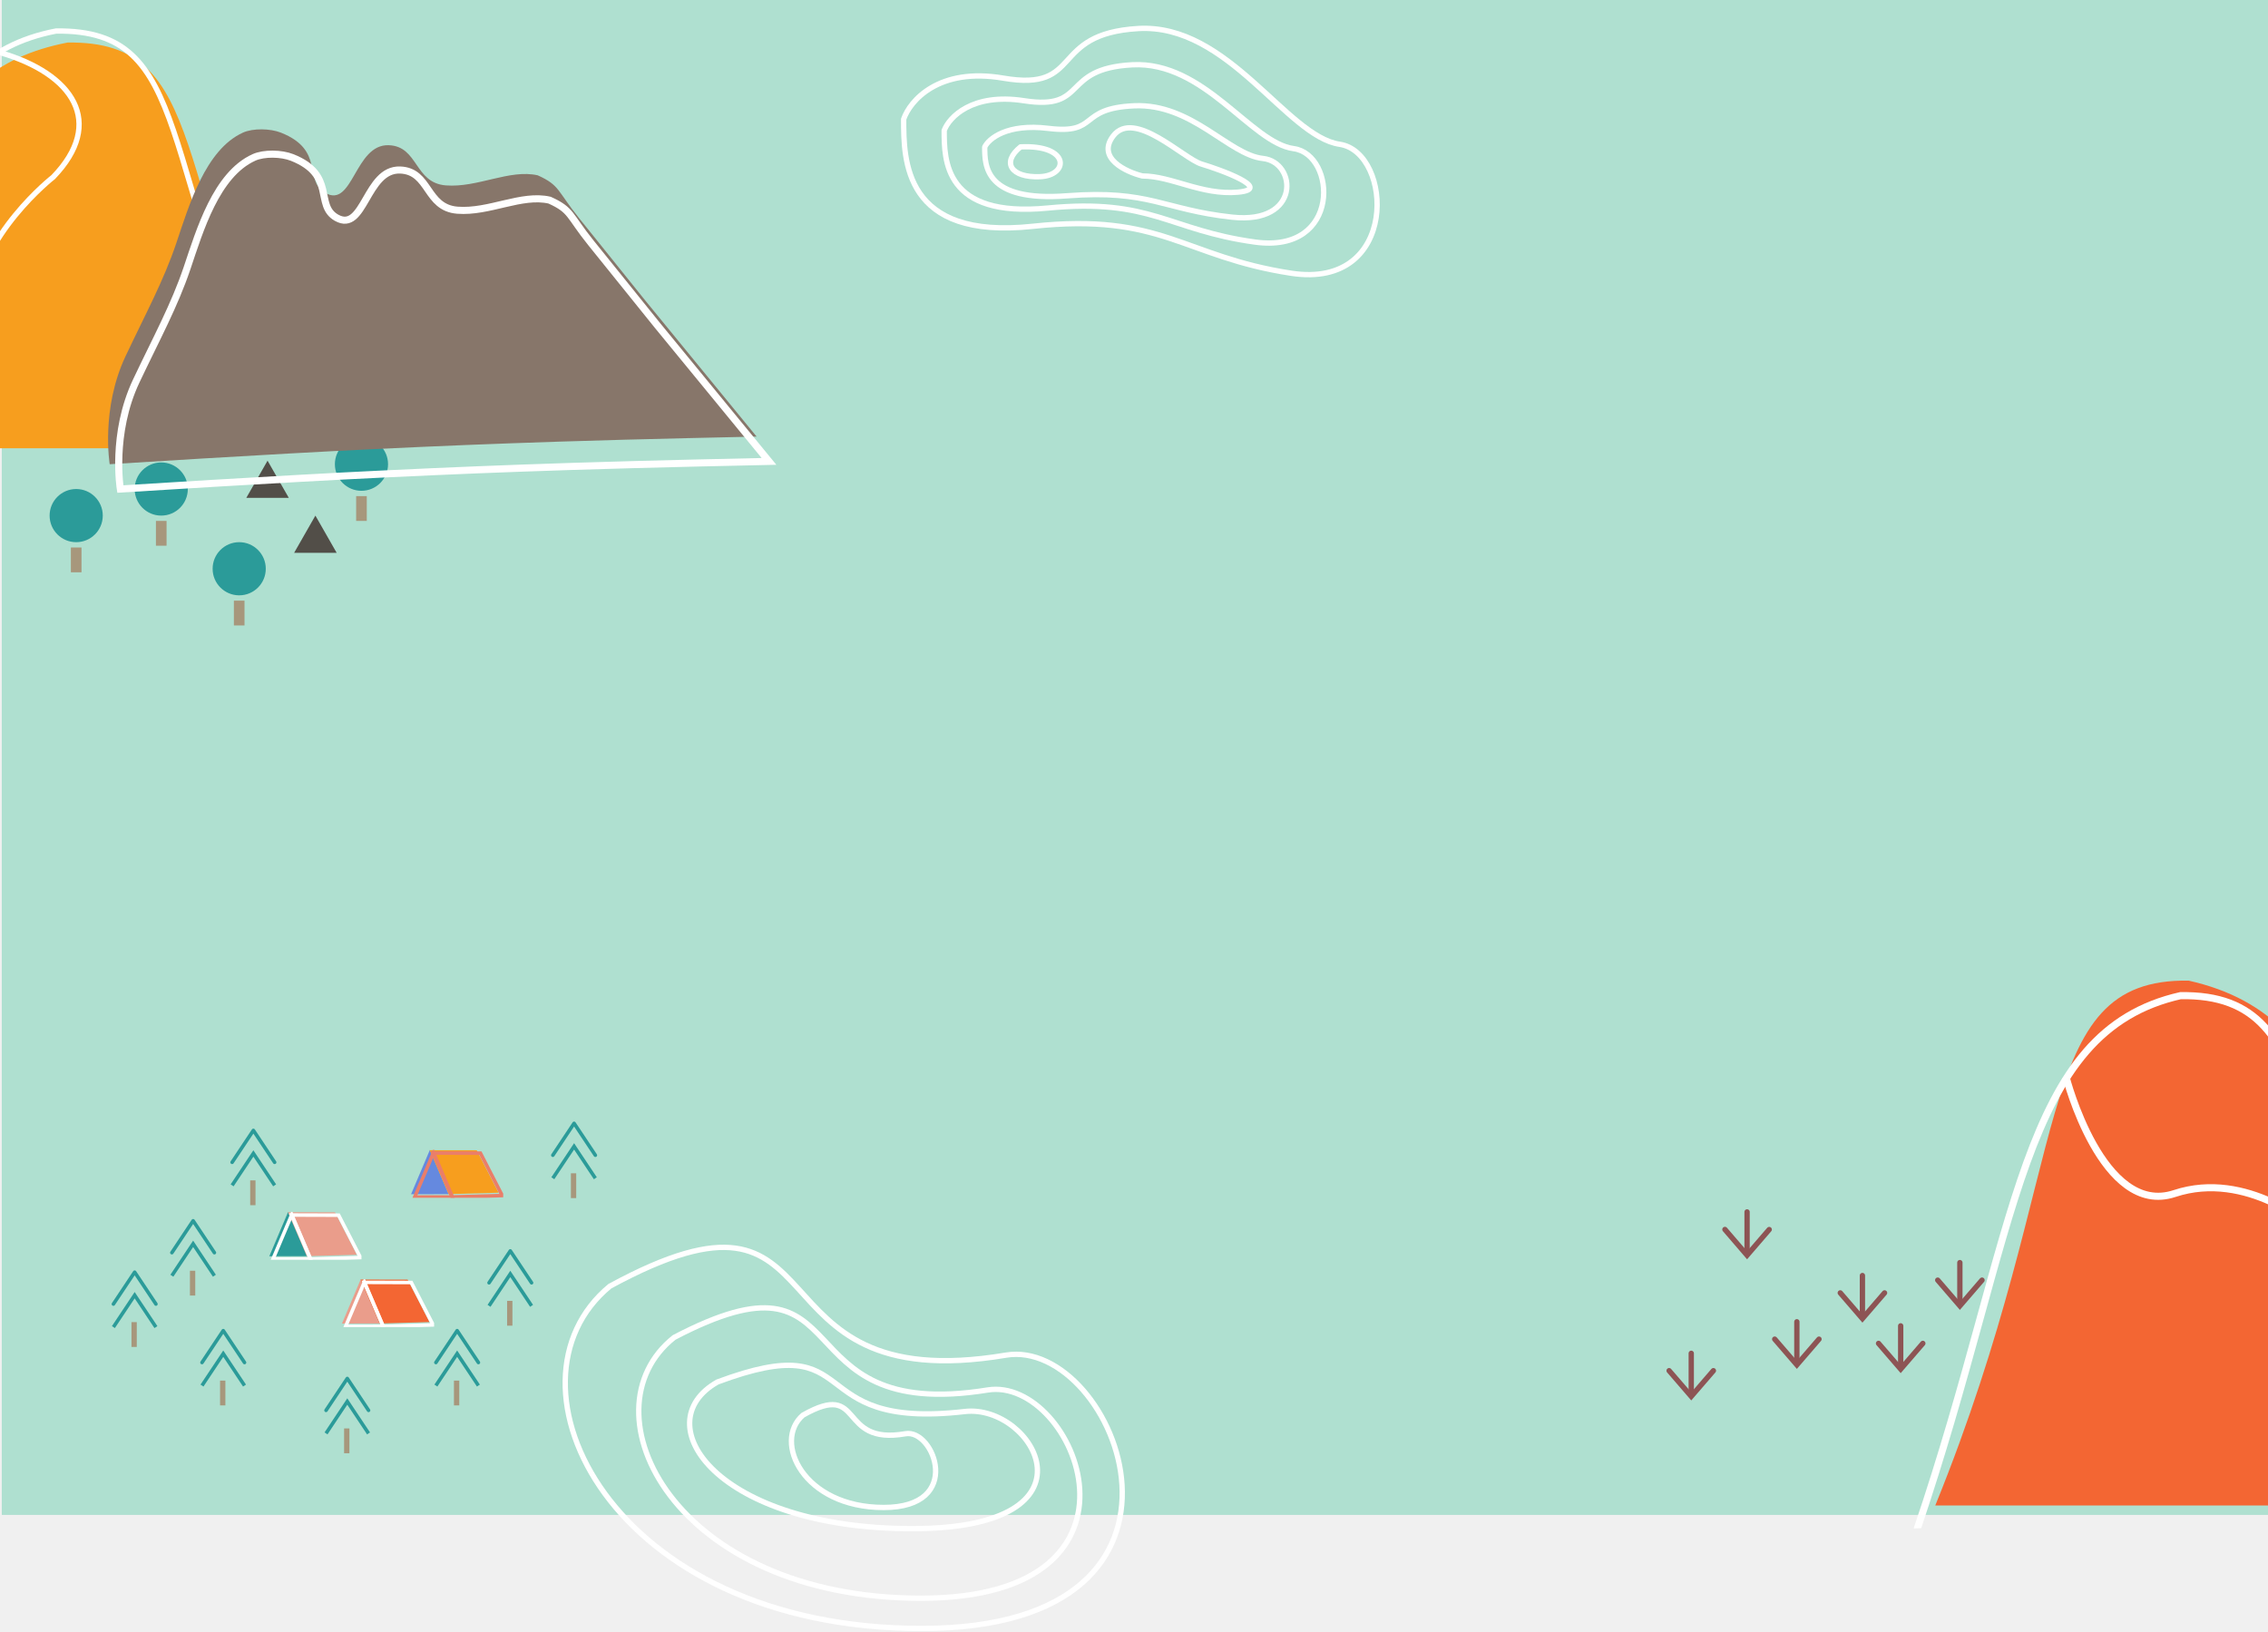
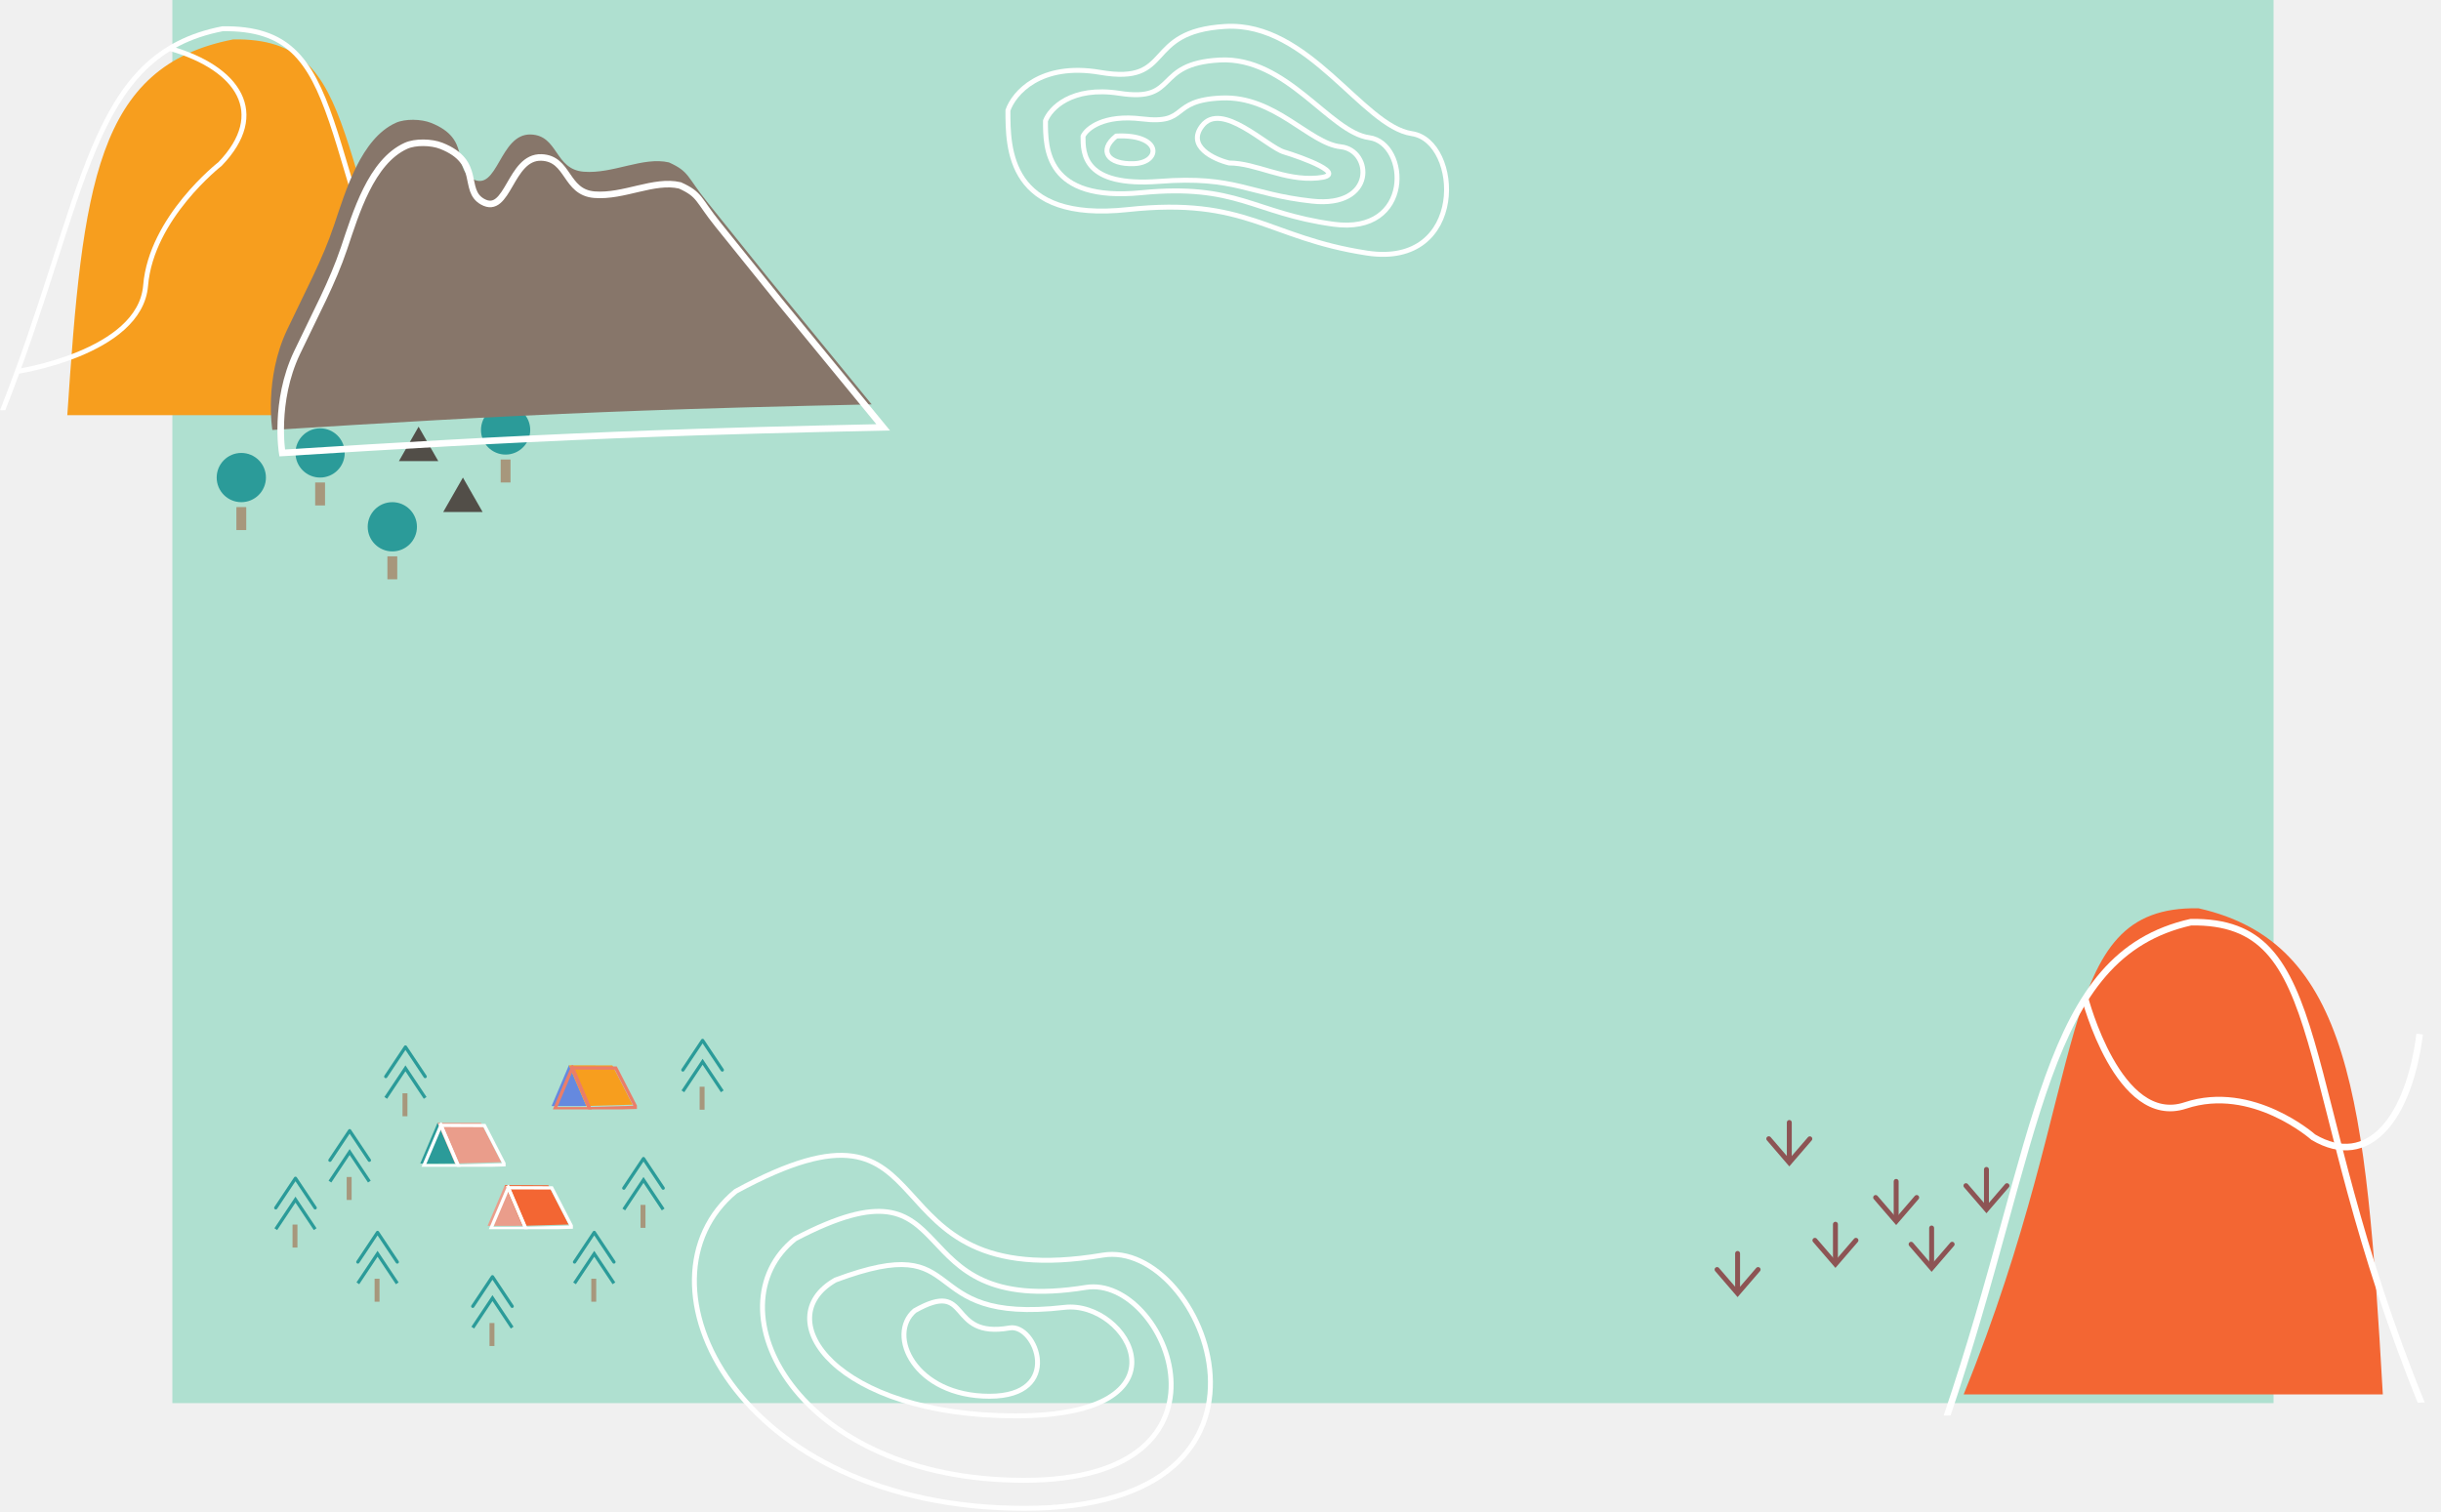
- <svg xmlns="http://www.w3.org/2000/svg" width="1280" height="921" viewBox="0 0 1280 921" fill="none">
-   <rect x="1" width="1280" height="855" fill="#AFE0D0" />
-   <path d="M566.219 44.099C529.717 37.828 513.531 56.916 510 67.243C510 90.388 510 135.557 582.921 127.718C655.843 119.879 667.657 144.89 728.764 154.222C789.871 163.555 786.205 85.909 756.058 81.429C725.912 76.949 693.322 13.115 642.399 16.102C591.476 19.088 611.845 51.938 566.219 44.099Z" stroke="white" stroke-width="3" stroke-linejoin="round" />
-   <path d="M577.937 56.847C548.679 52.305 535.705 66.131 532.875 73.612C532.875 90.377 532.875 123.096 591.326 117.418C649.776 111.739 659.246 129.856 708.227 136.616C757.207 143.376 754.269 87.133 730.105 83.888C705.941 80.643 679.818 34.404 639 36.567C598.183 38.73 614.51 62.526 577.937 56.847Z" stroke="white" stroke-width="3" stroke-linejoin="round" />
-   <path d="M591.625 72.449C568.332 69.595 558.003 78.282 555.75 82.983C555.75 93.516 555.75 114.074 602.283 110.506C648.817 106.938 656.356 118.322 695.35 122.569C734.345 126.817 732.005 91.478 712.768 89.439C693.531 87.4 672.733 58.347 640.238 59.706C607.743 61.066 620.741 76.017 591.625 72.449Z" stroke="white" stroke-width="3" stroke-linejoin="round" />
-   <path d="M575.994 82.901C604.114 81.555 603.333 99.047 586.93 99.72C570.526 100.393 565.058 91.647 575.994 82.901Z" stroke="white" stroke-width="3" stroke-linejoin="round" />
-   <path d="M628.231 76.763C618.796 89.198 635.307 96.981 644.742 99.317C661.253 99.317 678.157 110.29 698.598 108.461C719.04 106.632 688.377 95.66 678.157 92.612C667.936 89.564 640.025 61.218 628.231 76.763Z" stroke="white" stroke-width="3" stroke-linejoin="round" />
-   <path d="M246 769L258 751L270 769" stroke="#2B9B99" stroke-width="2" stroke-miterlimit="10" stroke-linecap="round" stroke-linejoin="round" />
-   <path d="M246 782L258 764L270 782" stroke="#2B9B99" stroke-width="2" stroke-miterlimit="10" />
-   <rect x="256.199" y="779.2" width="3" height="14" fill="#A7977C" />
-   <path d="M114 769L126 751L138 769" stroke="#2B9B99" stroke-width="2" stroke-miterlimit="10" stroke-linecap="round" stroke-linejoin="round" />
-   <path d="M114 782L126 764L138 782" stroke="#2B9B99" stroke-width="2" stroke-miterlimit="10" />
-   <rect x="124.199" y="779.2" width="3" height="14" fill="#A7977C" />
-   <path d="M64 736L76 718L88 736" stroke="#2B9B99" stroke-width="2" stroke-miterlimit="10" stroke-linecap="round" stroke-linejoin="round" />
-   <path d="M64 749L76 731L88 749" stroke="#2B9B99" stroke-width="2" stroke-miterlimit="10" />
-   <rect x="74.199" y="746.2" width="3" height="14" fill="#A7977C" />
-   <path d="M276 724L288 706L300 724" stroke="#2B9B99" stroke-width="2" stroke-miterlimit="10" stroke-linecap="round" stroke-linejoin="round" />
-   <path d="M276 737L288 719L300 737" stroke="#2B9B99" stroke-width="2" stroke-miterlimit="10" />
-   <rect x="286.199" y="734.2" width="3" height="14" fill="#A7977C" />
-   <path d="M97 707L109 689L121 707" stroke="#2B9B99" stroke-width="2" stroke-miterlimit="10" stroke-linecap="round" stroke-linejoin="round" />
-   <path d="M97 720L109 702L121 720" stroke="#2B9B99" stroke-width="2" stroke-miterlimit="10" />
-   <rect x="107.199" y="717.2" width="3" height="14" fill="#A7977C" />
-   <path d="M312 652L324 634L336 652" stroke="#2B9B99" stroke-width="2" stroke-miterlimit="10" stroke-linecap="round" stroke-linejoin="round" />
-   <path d="M312 665L324 647L336 665" stroke="#2B9B99" stroke-width="2" stroke-miterlimit="10" />
-   <rect x="322.199" y="662.2" width="3" height="14" fill="#A7977C" />
-   <path d="M131 656L143 638L155 656" stroke="#2B9B99" stroke-width="2" stroke-miterlimit="10" stroke-linecap="round" stroke-linejoin="round" />
-   <path d="M131 669L143 651L155 669" stroke="#2B9B99" stroke-width="2" stroke-miterlimit="10" />
-   <rect x="141.199" y="666.2" width="3" height="14" fill="#A7977C" />
+ <svg xmlns="http://www.w3.org/2000/svg" width="1487" height="921" viewBox="0 0 1487 921" fill="none">
+   <rect x="105" width="1280" height="855" fill="#AFE0D0" />
+   <path d="M670.219 44.099C633.717 37.828 617.531 56.916 614 67.243C614 90.388 614 135.557 686.921 127.718C759.843 119.879 771.657 144.89 832.764 154.222C893.871 163.555 890.205 85.909 860.058 81.429C829.912 76.949 797.322 13.115 746.399 16.102C695.476 19.088 715.845 51.938 670.219 44.099Z" stroke="white" stroke-width="3" stroke-linejoin="round" />
+   <path d="M681.937 56.847C652.679 52.305 639.705 66.131 636.875 73.612C636.875 90.377 636.875 123.096 695.326 117.418C753.776 111.739 763.246 129.856 812.227 136.616C861.207 143.376 858.269 87.133 834.105 83.888C809.941 80.643 783.818 34.404 743 36.567C702.183 38.73 718.51 62.526 681.937 56.847Z" stroke="white" stroke-width="3" stroke-linejoin="round" />
+   <path d="M695.625 72.449C672.332 69.595 662.003 78.282 659.75 82.983C659.75 93.516 659.75 114.074 706.283 110.506C752.817 106.938 760.356 118.322 799.35 122.569C838.345 126.817 836.005 91.478 816.768 89.439C797.531 87.4 776.733 58.347 744.238 59.706C711.743 61.066 724.741 76.017 695.625 72.449Z" stroke="white" stroke-width="3" stroke-linejoin="round" />
+   <path d="M679.994 82.901C708.114 81.555 707.333 99.047 690.93 99.72C674.526 100.393 669.058 91.647 679.994 82.901Z" stroke="white" stroke-width="3" stroke-linejoin="round" />
+   <path d="M732.231 76.763C722.796 89.198 739.307 96.981 748.742 99.317C765.253 99.317 782.157 110.29 802.598 108.461C823.04 106.632 792.377 95.66 782.157 92.612C771.936 89.564 744.025 61.218 732.231 76.763Z" stroke="white" stroke-width="3" stroke-linejoin="round" />
+   <path d="M350 769L362 751L374 769" stroke="#2B9B99" stroke-width="2" stroke-miterlimit="10" stroke-linecap="round" stroke-linejoin="round" />
+   <path d="M350 782L362 764L374 782" stroke="#2B9B99" stroke-width="2" stroke-miterlimit="10" />
+   <rect x="360.199" y="779.2" width="3" height="14" fill="#A7977C" />
+   <path d="M218 769L230 751L242 769" stroke="#2B9B99" stroke-width="2" stroke-miterlimit="10" stroke-linecap="round" stroke-linejoin="round" />
+   <path d="M218 782L230 764L242 782" stroke="#2B9B99" stroke-width="2" stroke-miterlimit="10" />
+   <rect x="228.199" y="779.2" width="3" height="14" fill="#A7977C" />
+   <path d="M168 736L180 718L192 736" stroke="#2B9B99" stroke-width="2" stroke-miterlimit="10" stroke-linecap="round" stroke-linejoin="round" />
+   <path d="M168 749L180 731L192 749" stroke="#2B9B99" stroke-width="2" stroke-miterlimit="10" />
+   <rect x="178.199" y="746.2" width="3" height="14" fill="#A7977C" />
+   <path d="M380 724L392 706L404 724" stroke="#2B9B99" stroke-width="2" stroke-miterlimit="10" stroke-linecap="round" stroke-linejoin="round" />
+   <path d="M380 737L392 719L404 737" stroke="#2B9B99" stroke-width="2" stroke-miterlimit="10" />
+   <rect x="390.199" y="734.2" width="3" height="14" fill="#A7977C" />
+   <path d="M201 707L213 689L225 707" stroke="#2B9B99" stroke-width="2" stroke-miterlimit="10" stroke-linecap="round" stroke-linejoin="round" />
+   <path d="M201 720L213 702L225 720" stroke="#2B9B99" stroke-width="2" stroke-miterlimit="10" />
+   <rect x="211.199" y="717.2" width="3" height="14" fill="#A7977C" />
+   <path d="M416 652L428 634L440 652" stroke="#2B9B99" stroke-width="2" stroke-miterlimit="10" stroke-linecap="round" stroke-linejoin="round" />
+   <path d="M416 665L428 647L440 665" stroke="#2B9B99" stroke-width="2" stroke-miterlimit="10" />
+   <rect x="426.199" y="662.2" width="3" height="14" fill="#A7977C" />
+   <path d="M235 656L247 638L259 656" stroke="#2B9B99" stroke-width="2" stroke-miterlimit="10" stroke-linecap="round" stroke-linejoin="round" />
+   <path d="M235 669L247 651L259 669" stroke="#2B9B99" stroke-width="2" stroke-miterlimit="10" />
+   <rect x="245.199" y="666.2" width="3" height="14" fill="#A7977C" />
  <g clip-path="url(#clip0)">
-     <path d="M253.211 673.963L232 674.003L242.606 649L253.211 673.963Z" fill="#6589DF" />
-     <path d="M281.383 673.164C271.982 673.444 262.581 673.683 253.18 673.963C249.625 665.695 246.07 657.428 242.516 649.16C251.359 649.16 260.201 649.2 269.044 649.2C273.157 657.188 277.27 665.176 281.383 673.164Z" fill="#F79E1E" />
-     <path d="M283.438 674.762C274.037 675.041 264.636 675.281 255.235 675.561C251.68 667.293 248.125 659.025 244.57 650.757C253.413 650.797 262.256 650.797 271.129 650.837C275.212 658.786 279.325 666.774 283.438 674.762Z" stroke="#EA7E69" stroke-width="2" stroke-miterlimit="10" />
-     <path d="M255.266 675.561L234.055 675.601L244.66 650.598L255.266 675.561Z" stroke="#EA7E69" stroke-width="2" stroke-miterlimit="10" />
+     <path d="M357.211 673.963L336 674.003L346.606 649L357.211 673.963Z" fill="#6589DF" />
+     <path d="M385.383 673.164C375.982 673.444 366.581 673.683 357.18 673.963C353.625 665.695 350.07 657.428 346.516 649.16C355.359 649.16 364.201 649.2 373.044 649.2C377.157 657.188 381.27 665.176 385.383 673.164Z" fill="#F79E1E" />
+     <path d="M387.438 674.762C378.037 675.041 368.636 675.281 359.235 675.561C355.68 667.293 352.125 659.025 348.57 650.757C357.413 650.797 366.256 650.797 375.129 650.837C379.212 658.786 383.325 666.774 387.438 674.762Z" stroke="#EA7E69" stroke-width="2" stroke-miterlimit="10" />
+     <path d="M359.266 675.561L338.055 675.601L348.66 650.598L359.266 675.561Z" stroke="#EA7E69" stroke-width="2" stroke-miterlimit="10" />
  </g>
  <g clip-path="url(#clip1)">
-     <path d="M173.211 708.963L152 709.003L162.606 684L173.211 708.963Z" fill="#2B9B99" />
-     <path d="M201.383 708.164C191.982 708.444 182.581 708.683 173.18 708.963C169.625 700.695 166.07 692.428 162.516 684.16C171.359 684.16 180.201 684.2 189.044 684.2C193.157 692.188 197.27 700.176 201.383 708.164Z" fill="#EA9D8B" />
-     <path d="M203.438 709.762C194.037 710.041 184.636 710.281 175.235 710.561C171.68 702.293 168.125 694.025 164.57 685.757C173.413 685.797 182.256 685.797 191.129 685.837C195.212 693.786 199.325 701.774 203.438 709.762Z" stroke="white" stroke-width="2" stroke-miterlimit="10" />
-     <path d="M175.266 710.561L154.055 710.601L164.66 685.598L175.266 710.561Z" stroke="white" stroke-width="2" stroke-miterlimit="10" />
+     <path d="M277.211 708.963L256 709.003L266.606 684L277.211 708.963Z" fill="#2B9B99" />
+     <path d="M305.383 708.164C295.982 708.444 286.581 708.683 277.18 708.963C273.625 700.695 270.07 692.428 266.516 684.16C275.359 684.16 284.201 684.2 293.044 684.2C297.157 692.188 301.27 700.176 305.383 708.164Z" fill="#EA9D8B" />
+     <path d="M307.438 709.762C298.037 710.041 288.636 710.281 279.235 710.561C275.68 702.293 272.125 694.025 268.57 685.757C277.413 685.797 286.256 685.797 295.129 685.837C299.212 693.786 303.325 701.774 307.438 709.762Z" stroke="white" stroke-width="2" stroke-miterlimit="10" />
+     <path d="M279.266 710.561L258.055 710.601L268.66 685.598L279.266 710.561Z" stroke="white" stroke-width="2" stroke-miterlimit="10" />
  </g>
  <g clip-path="url(#clip2)">
-     <path d="M214.211 746.963L193 747.003L203.606 722L214.211 746.963Z" fill="#EA9D8B" />
-     <path d="M242.383 746.164C232.982 746.444 223.581 746.683 214.18 746.963C210.625 738.695 207.07 730.428 203.516 722.16C212.359 722.16 221.201 722.2 230.044 722.2C234.157 730.188 238.27 738.176 242.383 746.164Z" fill="#F36633" />
-     <path d="M244.438 747.762C235.037 748.041 225.636 748.281 216.235 748.561C212.68 740.293 209.125 732.025 205.57 723.757C214.413 723.797 223.256 723.797 232.129 723.837C236.212 731.786 240.325 739.774 244.438 747.762Z" stroke="white" stroke-width="2" stroke-miterlimit="10" />
-     <path d="M216.266 748.561L195.055 748.601L205.66 723.598L216.266 748.561Z" stroke="white" stroke-width="2" stroke-miterlimit="10" />
+     <path d="M318.211 746.963L297 747.003L307.606 722L318.211 746.963Z" fill="#EA9D8B" />
+     <path d="M346.383 746.164C336.982 746.444 327.581 746.683 318.18 746.963C314.625 738.695 311.07 730.428 307.516 722.16C316.359 722.16 325.201 722.2 334.044 722.2C338.157 730.188 342.27 738.176 346.383 746.164Z" fill="#F36633" />
+     <path d="M348.438 747.762C339.037 748.041 329.636 748.281 320.235 748.561C316.68 740.293 313.125 732.025 309.57 723.757C318.413 723.797 327.256 723.797 336.129 723.837C340.212 731.786 344.325 739.774 348.438 747.762Z" stroke="white" stroke-width="2" stroke-miterlimit="10" />
+     <path d="M320.266 748.561L299.055 748.601L309.66 723.598L320.266 748.561Z" stroke="white" stroke-width="2" stroke-miterlimit="10" />
  </g>
-   <path d="M184 796L196 778L208 796" stroke="#2B9B99" stroke-width="2" stroke-miterlimit="10" stroke-linecap="round" stroke-linejoin="round" />
-   <path d="M184 809L196 791L208 809" stroke="#2B9B99" stroke-width="2" stroke-miterlimit="10" />
-   <rect x="194.199" y="806.2" width="3" height="14" fill="#A7977C" />
-   <path d="M1347.56 849.698C1337.21 669.18 1328.12 574.33 1235.27 553.47C1145.32 551.908 1171.43 654.905 1092.21 849.698" fill="#F36633" />
+   <path d="M288 796L300 778L312 796" stroke="#2B9B99" stroke-width="2" stroke-miterlimit="10" stroke-linecap="round" stroke-linejoin="round" />
+   <path d="M288 809L300 791L312 809" stroke="#2B9B99" stroke-width="2" stroke-miterlimit="10" />
+   <rect x="298.199" y="806.2" width="3" height="14" fill="#A7977C" />
+   <path d="M1451.56 849.698C1441.21 669.18 1432.12 574.33 1339.27 553.47C1249.32 551.908 1275.43 654.905 1196.21 849.698" fill="#F36633" />
  <mask id="path-44-inside-1" fill="white">
-     <path d="M1080 862.634C1137.54 692.972 1137.75 580.69 1230.38 559.938C1320.12 558.385 1294.07 660.842 1373.09 854.615" />
+     <path d="M1184 862.634C1241.54 692.972 1241.75 580.69 1334.38 559.938C1424.12 558.385 1398.07 660.842 1477.09 854.615" />
  </mask>
-   <path d="M1230.38 559.938L1230.31 555.939L1229.91 555.946L1229.51 556.035L1230.38 559.938ZM1083.79 863.919C1098.22 821.383 1109.04 782.454 1118.6 747.742C1128.18 712.973 1136.45 682.561 1145.79 656.809C1164.47 605.353 1186.98 573.761 1231.26 563.841L1229.51 556.035C1181.16 566.866 1157.25 601.791 1138.27 654.08C1128.8 680.2 1120.43 710.968 1110.89 745.618C1101.33 780.324 1090.56 819.054 1076.21 861.349L1083.79 863.919ZM1230.45 563.937C1252.01 563.564 1266.01 569.391 1276.48 580.784C1287.21 592.46 1294.64 610.376 1301.91 635.157C1316.36 684.329 1329.78 759.005 1369.39 856.125L1376.8 853.104C1337.38 756.452 1324.31 683.013 1309.59 632.902C1302.29 608.04 1294.46 588.522 1282.37 575.37C1270.02 561.933 1253.62 555.535 1230.31 555.939L1230.45 563.937Z" fill="white" mask="url(#path-44-inside-1)" />
-   <path d="M1370.01 630.121C1363.53 681.209 1338.99 712.919 1305.23 692.95C1305.23 692.95 1268.15 660.057 1227.28 673.619C1186.41 687.182 1166.02 607.836 1166.02 607.836" stroke="white" stroke-width="4" />
-   <path d="M567.705 764.836C417.396 790.091 479.701 652.211 344.189 725.929C277.991 780.535 344.189 919.097 520.198 919.097C696.208 919.097 629.778 754.406 567.705 764.836Z" stroke="white" stroke-width="3" />
-   <path d="M557.436 784.493C438.41 803.735 487.747 698.684 380.439 754.85C328.018 796.455 380.439 902.026 519.817 902.026C659.194 902.026 606.59 776.547 557.436 784.493Z" stroke="white" stroke-width="3" />
-   <path d="M544.498 796.65C450.65 807.474 489.551 748.382 404.942 779.976C363.61 803.378 404.942 862.762 514.836 862.762C624.73 862.762 583.254 792.18 544.498 796.65Z" stroke="white" stroke-width="3" />
-   <path d="M511.05 809.186C472.137 816.001 488.267 778.795 453.185 798.687C436.047 813.422 453.185 850.812 498.751 850.812C544.317 850.812 527.119 806.372 511.05 809.186Z" stroke="white" stroke-width="3" />
-   <rect x="201" y="280" width="6" height="14" fill="#A7977C" />
-   <circle cx="204" cy="262" r="15" fill="#2B9B99" />
-   <rect x="88" y="294" width="6" height="14" fill="#A7977C" />
-   <circle cx="91" cy="276" r="15" fill="#2B9B99" />
-   <rect x="132" y="339" width="6" height="14" fill="#A7977C" />
-   <circle cx="135" cy="321" r="15" fill="#2B9B99" />
-   <rect x="40" y="309" width="6" height="14" fill="#A7977C" />
-   <circle cx="43" cy="291" r="15" fill="#2B9B99" />
-   <path d="M139 281L151 260L163 281" fill="#4B443F" fill-opacity="0.93" />
-   <path d="M166 312L178 291L190 312" fill="#4B443F" fill-opacity="0.93" />
-   <path d="M1093.6 722.5L1106.1 737L1118.6 722.5" stroke="#8D5454" stroke-width="3" stroke-miterlimit="10" stroke-linecap="round" />
-   <path d="M1106.1 735.6V712.6" stroke="#8D5454" stroke-width="3" stroke-linecap="round" stroke-linejoin="round" />
-   <path d="M942 773.6L954.5 788.1L967 773.6" stroke="#8D5454" stroke-width="3" stroke-miterlimit="10" stroke-linecap="round" />
-   <path d="M954.5 786.8V763.8" stroke="#8D5454" stroke-width="3" stroke-linecap="round" stroke-linejoin="round" />
-   <path d="M1001.6 755.8L1014.1 770.3L1026.6 755.8" stroke="#8D5454" stroke-width="3" stroke-miterlimit="10" stroke-linecap="round" />
-   <path d="M1014.1 769V746" stroke="#8D5454" stroke-width="3" stroke-linecap="round" stroke-linejoin="round" />
-   <path d="M1038.6 729.7L1051.1 744.2L1063.6 729.7" stroke="#8D5454" stroke-width="3" stroke-miterlimit="10" stroke-linecap="round" />
-   <path d="M1051.1 742.9V719.9" stroke="#8D5454" stroke-width="3" stroke-linecap="round" stroke-linejoin="round" />
-   <path d="M1060.2 758.2L1072.7 772.7L1085.2 758.2" stroke="#8D5454" stroke-width="3" stroke-miterlimit="10" stroke-linecap="round" />
-   <path d="M1072.7 771.3V748.3" stroke="#8D5454" stroke-width="3" stroke-linecap="round" stroke-linejoin="round" />
-   <path d="M973.5 693.9L986 708.44L998.5 693.94" stroke="#8D5454" stroke-width="3" stroke-miterlimit="10" stroke-linecap="round" />
-   <path d="M986 707V684" stroke="#8D5454" stroke-width="3" stroke-linecap="round" stroke-linejoin="round" />
-   <path d="M-63 253C-53.68 113.458 -45.495 40.139 38.145 24.013C119.165 22.806 95.645 102.424 167 253" fill="#F79E1E" />
-   <path d="M-0.107 29.627C41.41 41.621 59.68 69.191 30.034 99.937C30.034 99.937 -11.9 132.589 -15.29 173.987C-18.68 215.384 -94.396 226.521 -94.396 226.521" stroke="white" stroke-width="3" />
+   <path d="M1334.38 559.938L1334.31 555.939L1333.91 555.946L1333.51 556.035L1334.38 559.938ZM1187.79 863.919C1202.22 821.383 1213.04 782.454 1222.6 747.742C1232.18 712.973 1240.45 682.561 1249.79 656.809C1268.47 605.353 1290.98 573.761 1335.26 563.841L1333.51 556.035C1285.16 566.866 1261.25 601.791 1242.27 654.08C1232.8 680.2 1224.43 710.968 1214.89 745.618C1205.33 780.324 1194.56 819.054 1180.21 861.349L1187.79 863.919ZM1334.45 563.937C1356.01 563.564 1370.01 569.391 1380.48 580.784C1391.21 592.46 1398.64 610.376 1405.91 635.157C1420.36 684.329 1433.78 759.005 1473.39 856.125L1480.8 853.104C1441.38 756.452 1428.31 683.013 1413.59 632.902C1406.29 608.04 1398.46 588.522 1386.37 575.37C1374.02 561.933 1357.62 555.535 1334.31 555.939L1334.45 563.937Z" fill="white" mask="url(#path-44-inside-1)" />
+   <path d="M1474.01 630.121C1467.53 681.209 1442.99 712.919 1409.23 692.95C1409.23 692.95 1372.15 660.057 1331.28 673.619C1290.41 687.182 1270.02 607.836 1270.02 607.836" stroke="white" stroke-width="4" />
+   <path d="M671.705 764.836C521.396 790.091 583.701 652.211 448.189 725.929C381.991 780.535 448.189 919.097 624.198 919.097C800.208 919.097 733.778 754.406 671.705 764.836Z" stroke="white" stroke-width="3" />
+   <path d="M661.436 784.493C542.41 803.735 591.747 698.684 484.439 754.85C432.018 796.455 484.439 902.026 623.817 902.026C763.194 902.026 710.59 776.547 661.436 784.493Z" stroke="white" stroke-width="3" />
+   <path d="M648.498 796.65C554.65 807.474 593.551 748.382 508.942 779.976C467.61 803.378 508.942 862.762 618.836 862.762C728.73 862.762 687.254 792.18 648.498 796.65Z" stroke="white" stroke-width="3" />
+   <path d="M615.05 809.186C576.137 816.001 592.267 778.795 557.185 798.687C540.047 813.422 557.185 850.812 602.751 850.812C648.317 850.812 631.119 806.372 615.05 809.186Z" stroke="white" stroke-width="3" />
+   <rect x="305" y="280" width="6" height="14" fill="#A7977C" />
+   <circle cx="308" cy="262" r="15" fill="#2B9B99" />
+   <rect x="192" y="294" width="6" height="14" fill="#A7977C" />
+   <circle cx="195" cy="276" r="15" fill="#2B9B99" />
+   <rect x="236" y="339" width="6" height="14" fill="#A7977C" />
+   <circle cx="239" cy="321" r="15" fill="#2B9B99" />
+   <rect x="144" y="309" width="6" height="14" fill="#A7977C" />
+   <circle cx="147" cy="291" r="15" fill="#2B9B99" />
+   <path d="M243 281L255 260L267 281" fill="#4B443F" fill-opacity="0.93" />
+   <path d="M270 312L282 291L294 312" fill="#4B443F" fill-opacity="0.93" />
+   <path d="M1197.6 722.5L1210.1 737L1222.6 722.5" stroke="#8D5454" stroke-width="3" stroke-miterlimit="10" stroke-linecap="round" />
+   <path d="M1210.1 735.6V712.6" stroke="#8D5454" stroke-width="3" stroke-linecap="round" stroke-linejoin="round" />
+   <path d="M1046 773.6L1058.5 788.1L1071 773.6" stroke="#8D5454" stroke-width="3" stroke-miterlimit="10" stroke-linecap="round" />
+   <path d="M1058.5 786.8V763.8" stroke="#8D5454" stroke-width="3" stroke-linecap="round" stroke-linejoin="round" />
+   <path d="M1105.6 755.8L1118.1 770.3L1130.6 755.8" stroke="#8D5454" stroke-width="3" stroke-miterlimit="10" stroke-linecap="round" />
+   <path d="M1118.1 769V746" stroke="#8D5454" stroke-width="3" stroke-linecap="round" stroke-linejoin="round" />
+   <path d="M1142.6 729.7L1155.1 744.2L1167.6 729.7" stroke="#8D5454" stroke-width="3" stroke-miterlimit="10" stroke-linecap="round" />
+   <path d="M1155.1 742.9V719.9" stroke="#8D5454" stroke-width="3" stroke-linecap="round" stroke-linejoin="round" />
+   <path d="M1164.2 758.2L1176.7 772.7L1189.2 758.2" stroke="#8D5454" stroke-width="3" stroke-miterlimit="10" stroke-linecap="round" />
+   <path d="M1176.7 771.3V748.3" stroke="#8D5454" stroke-width="3" stroke-linecap="round" stroke-linejoin="round" />
+   <path d="M1077.5 693.9L1090 708.44L1102.5 693.94" stroke="#8D5454" stroke-width="3" stroke-miterlimit="10" stroke-linecap="round" />
+   <path d="M1090 707V684" stroke="#8D5454" stroke-width="3" stroke-linecap="round" stroke-linejoin="round" />
+   <path d="M41 253C50.32 113.458 58.505 40.139 142.145 24.013C223.165 22.806 199.645 102.424 271 253" fill="#F79E1E" />
+   <path d="M103.893 29.627C145.41 41.621 163.68 69.191 134.034 99.937C134.034 99.937 92.1 132.589 88.71 173.987C85.32 215.384 9.604 226.521 9.604 226.521" stroke="white" stroke-width="3" />
  <mask id="path-75-inside-2" fill="white">
-     <path d="M-104 250C-52.167 118.85 -51.982 32.055 31.456 16.014C112.281 14.813 88.817 94.013 160 243.801" />
+     <path d="M0 250C51.833 118.85 52.018 32.055 135.455 16.014C216.281 14.813 192.817 94.013 264 243.801" />
  </mask>
-   <path d="M31.456 16.014L31.411 13.014L31.148 13.018L30.889 13.067L31.456 16.014ZM-101.21 251.103C-88.212 218.215 -78.456 188.117 -69.845 161.283C-61.219 134.403 -53.774 110.906 -45.361 91.009C-36.953 71.126 -27.673 55.079 -15.509 43.03C-3.401 31.035 11.705 22.865 32.022 18.959L30.889 13.067C9.487 17.182 -6.719 25.877 -19.732 38.767C-32.689 51.602 -42.34 68.458 -50.887 88.672C-59.429 108.873 -66.964 132.668 -75.558 159.45C-84.167 186.278 -93.871 216.21 -106.79 248.897L-101.21 251.103ZM31.5 19.013C51.183 18.721 64.031 23.31 73.581 32.228C83.283 41.285 89.96 55.137 96.505 74.258C109.506 112.24 121.608 170.003 157.29 245.089L162.71 242.513C127.209 167.811 115.451 111.08 102.182 72.315C95.592 53.063 88.532 37.977 77.676 27.842C66.67 17.566 52.14 12.706 31.411 13.014L31.5 19.013Z" fill="white" mask="url(#path-75-inside-2)" />
-   <path d="M364.362 169.849L427 246.405C427 246.405 359.358 247.807 316.041 249.241C274.788 250.606 251.666 251.543 210.451 253.494C152.394 256.241 61.91 262 61.91 262C61.91 262 56.786 230.852 70.858 201.039C82.352 176.687 92.334 158.508 99.492 137.242C106.651 115.977 115.907 84.495 137.075 74.863C142.825 72.247 152.621 72.514 158.551 74.863C183.606 84.787 171.079 101.8 183.606 108.888C199.295 117.765 200.139 81.254 219.4 81.952C236.214 82.56 233.717 103.217 251.613 104.635C269.51 106.053 287.676 95.301 303.514 98.964C316.041 104.635 314.251 107.47 326.779 123.065L364.362 169.849Z" fill="#87766A" />
-   <path d="M371.191 183.849L434 260.405C434 260.405 366.173 261.807 322.738 263.241C281.373 264.606 258.187 265.543 216.86 267.494C158.644 270.241 67.912 276 67.912 276C67.912 276 62.775 244.852 76.885 215.039C88.41 190.687 98.419 172.508 105.598 151.242C112.776 129.977 122.057 98.495 143.283 88.863C149.048 86.247 158.871 86.514 164.818 88.863C189.941 98.787 177.38 115.8 189.941 122.888C205.673 131.765 206.52 95.254 225.832 95.952C242.693 96.56 240.189 117.217 258.134 118.635C276.08 120.053 294.295 109.301 310.176 112.964C322.738 118.635 320.943 121.47 333.505 137.065L371.191 183.849Z" stroke="white" stroke-width="4" />
+   <path d="M135.455 16.014L135.411 13.014L135.148 13.018L134.889 13.067L135.455 16.014ZM2.79 251.103C15.788 218.215 25.544 188.117 34.155 161.283C42.781 134.403 50.226 110.906 58.639 91.009C67.047 71.126 76.327 55.079 88.491 43.03C100.599 31.035 115.705 22.865 136.022 18.959L134.889 13.067C113.487 17.182 97.281 25.877 84.268 38.767C71.311 51.602 61.66 68.458 53.113 88.672C44.571 108.873 37.036 132.668 28.442 159.45C19.833 186.278 10.129 216.21 -2.79 248.897L2.79 251.103ZM135.5 19.013C155.183 18.721 168.03 23.31 177.581 32.228C187.283 41.285 193.96 55.137 200.505 74.258C213.506 112.24 225.608 170.003 261.29 245.089L266.71 242.513C231.209 167.811 219.451 111.08 206.182 72.315C199.592 53.063 192.532 37.977 181.676 27.842C170.67 17.566 156.14 12.706 135.411 13.014L135.5 19.013Z" fill="white" mask="url(#path-75-inside-2)" />
+   <path d="M468.362 169.849L531 246.405C531 246.405 463.358 247.807 420.041 249.241C378.788 250.606 355.666 251.543 314.451 253.494C256.394 256.241 165.91 262 165.91 262C165.91 262 160.786 230.852 174.858 201.039C186.352 176.687 196.334 158.508 203.492 137.242C210.651 115.977 219.907 84.495 241.075 74.863C246.825 72.247 256.621 72.514 262.551 74.863C287.606 84.787 275.079 101.8 287.606 108.888C303.295 117.765 304.139 81.254 323.4 81.952C340.214 82.56 337.717 103.217 355.613 104.635C373.51 106.053 391.676 95.301 407.514 98.964C420.041 104.635 418.251 107.47 430.779 123.065L468.362 169.849Z" fill="#87766A" />
+   <path d="M475.191 183.849L538 260.405C538 260.405 470.173 261.807 426.738 263.241C385.373 264.606 362.187 265.543 320.86 267.494C262.644 270.241 171.912 276 171.912 276C171.912 276 166.775 244.852 180.885 215.039C192.41 190.687 202.419 172.508 209.598 151.242C216.776 129.977 226.057 98.495 247.283 88.863C253.048 86.247 262.871 86.514 268.818 88.863C293.941 98.787 281.38 115.8 293.941 122.888C309.673 131.765 310.52 95.254 329.832 95.952C346.693 96.56 344.189 117.217 362.134 118.635C380.08 120.053 398.295 109.301 414.176 112.964C426.738 118.635 424.943 121.47 437.505 137.065L475.191 183.849Z" stroke="white" stroke-width="4" />
  <defs>
    <clipPath id="clip0">
-       <rect width="52" height="27" fill="white" transform="translate(232 649)" />
+       <rect width="52" height="27" fill="white" transform="translate(336 649)" />
    </clipPath>
    <clipPath id="clip1">
-       <rect width="52" height="27" fill="white" transform="translate(152 684)" />
+       <rect width="52" height="27" fill="white" transform="translate(256 684)" />
    </clipPath>
    <clipPath id="clip2">
-       <rect width="52" height="27" fill="white" transform="translate(193 722)" />
+       <rect width="52" height="27" fill="white" transform="translate(297 722)" />
    </clipPath>
  </defs>
</svg>
